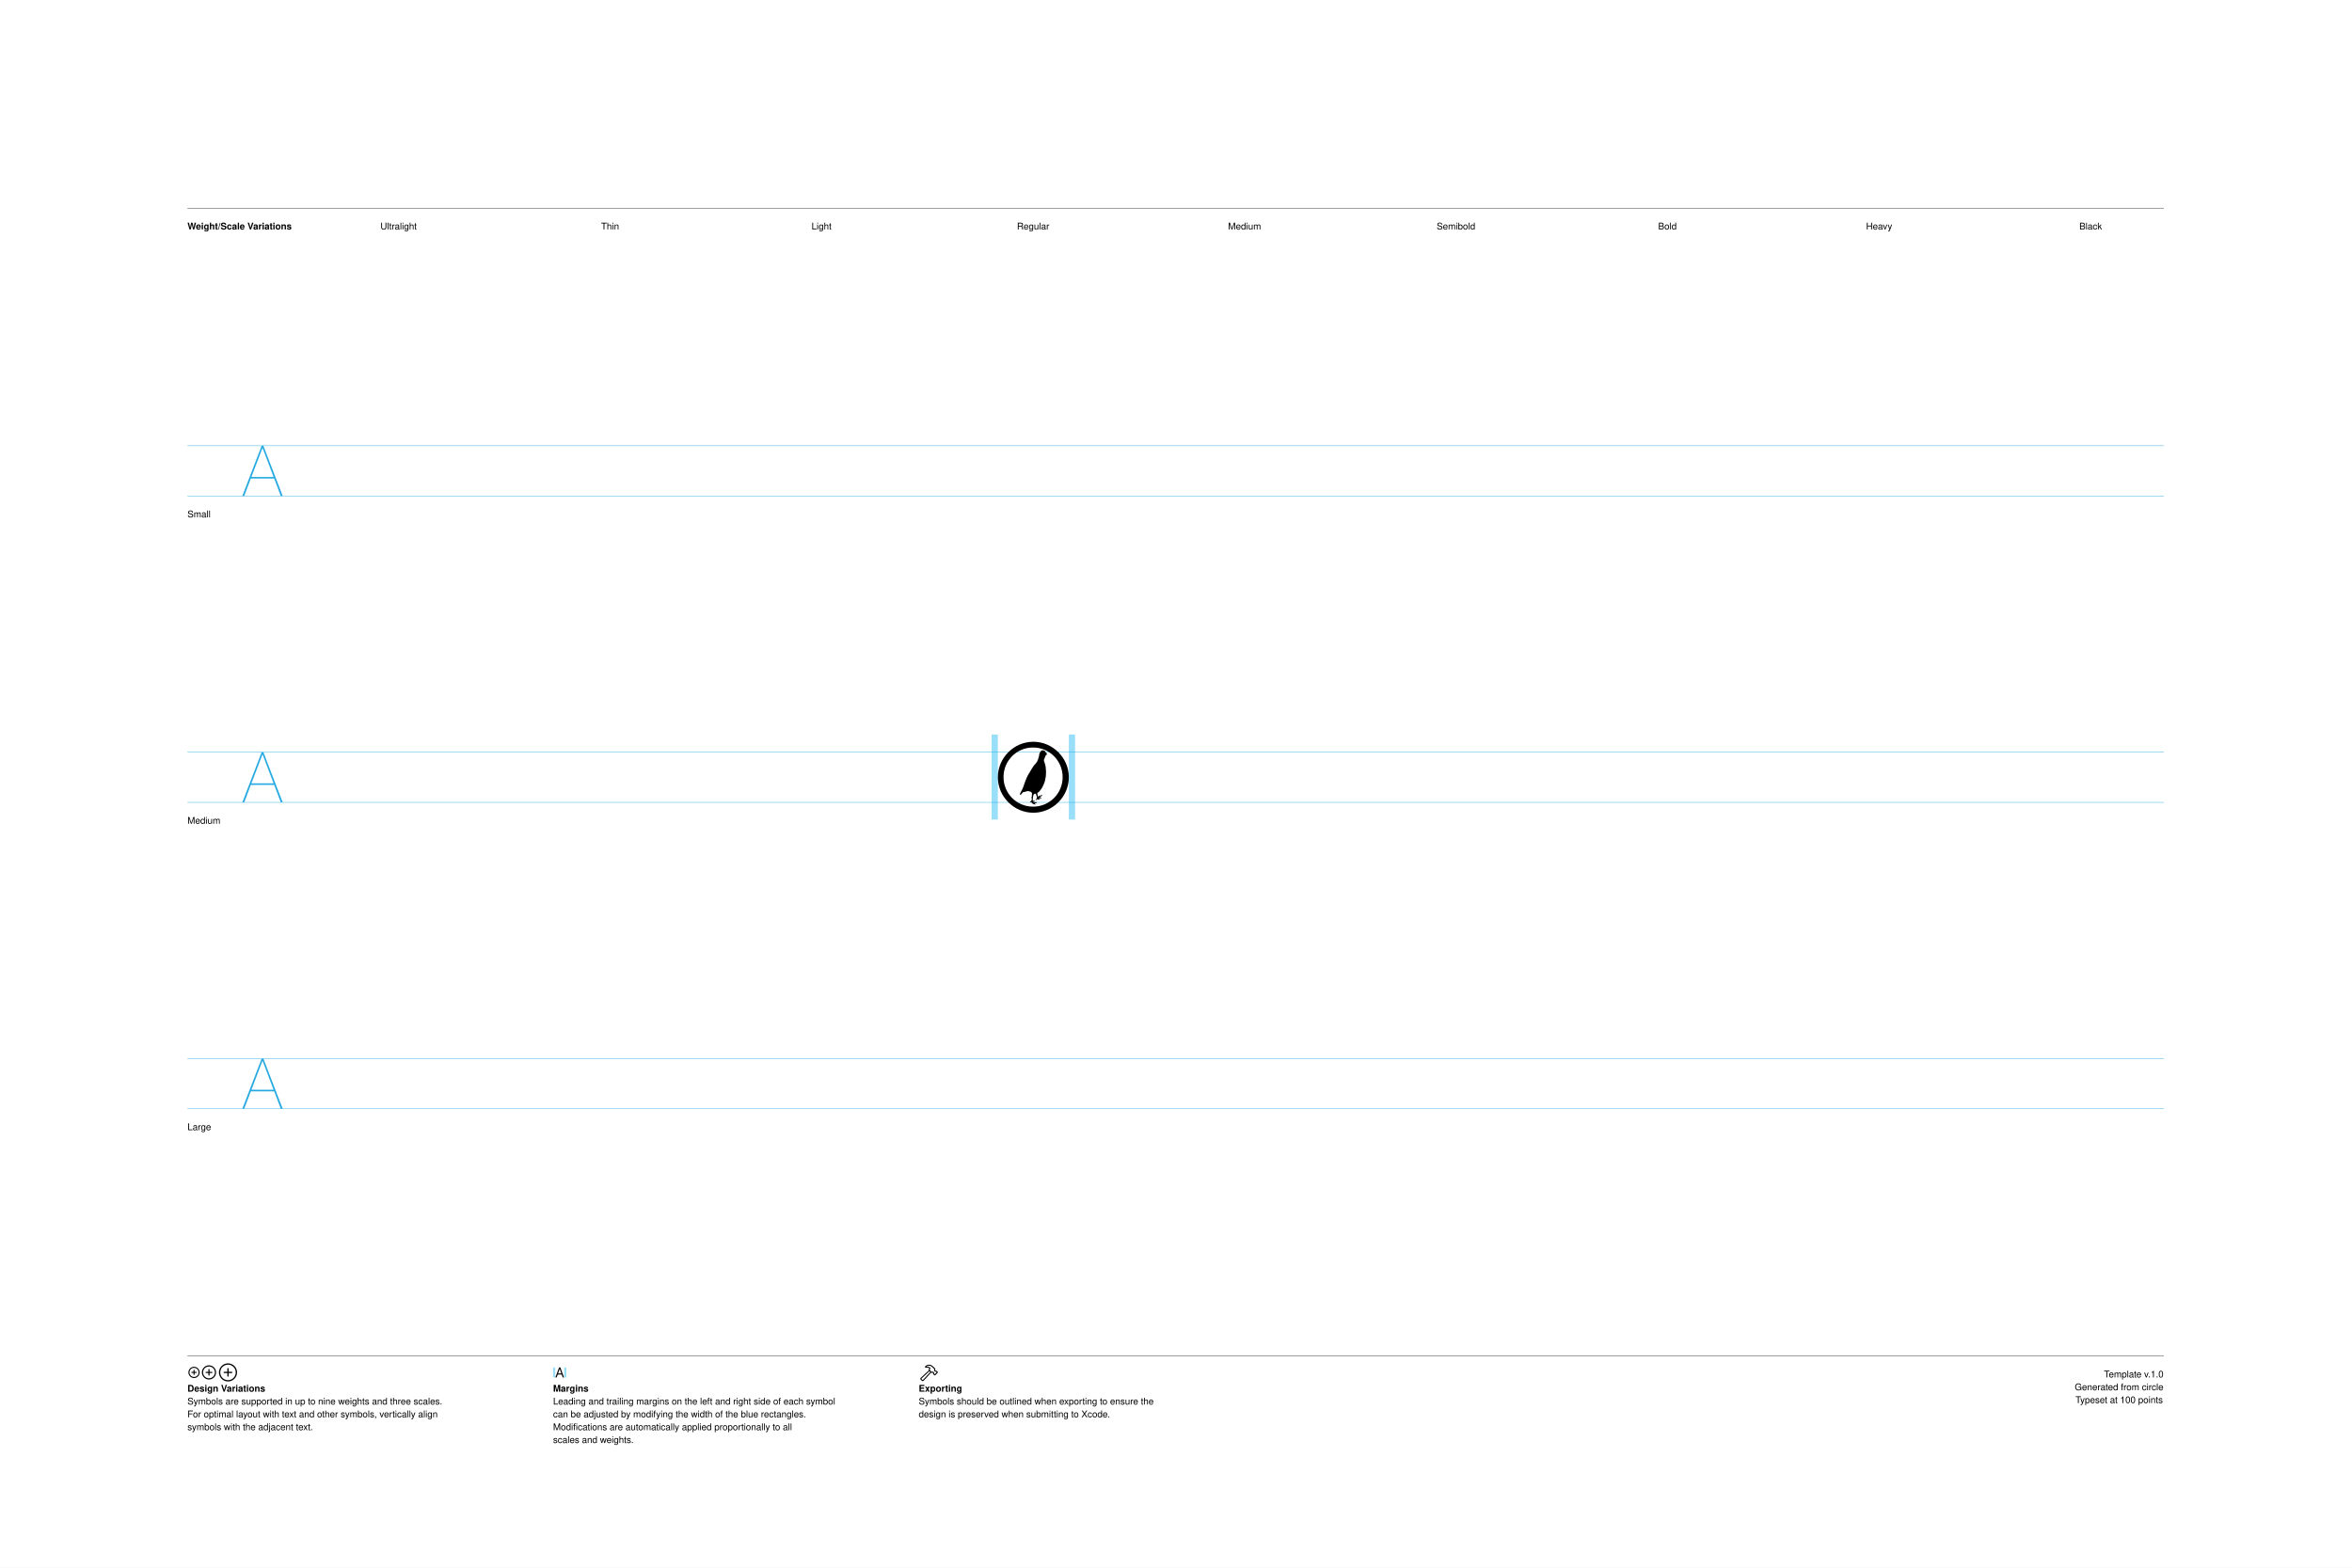
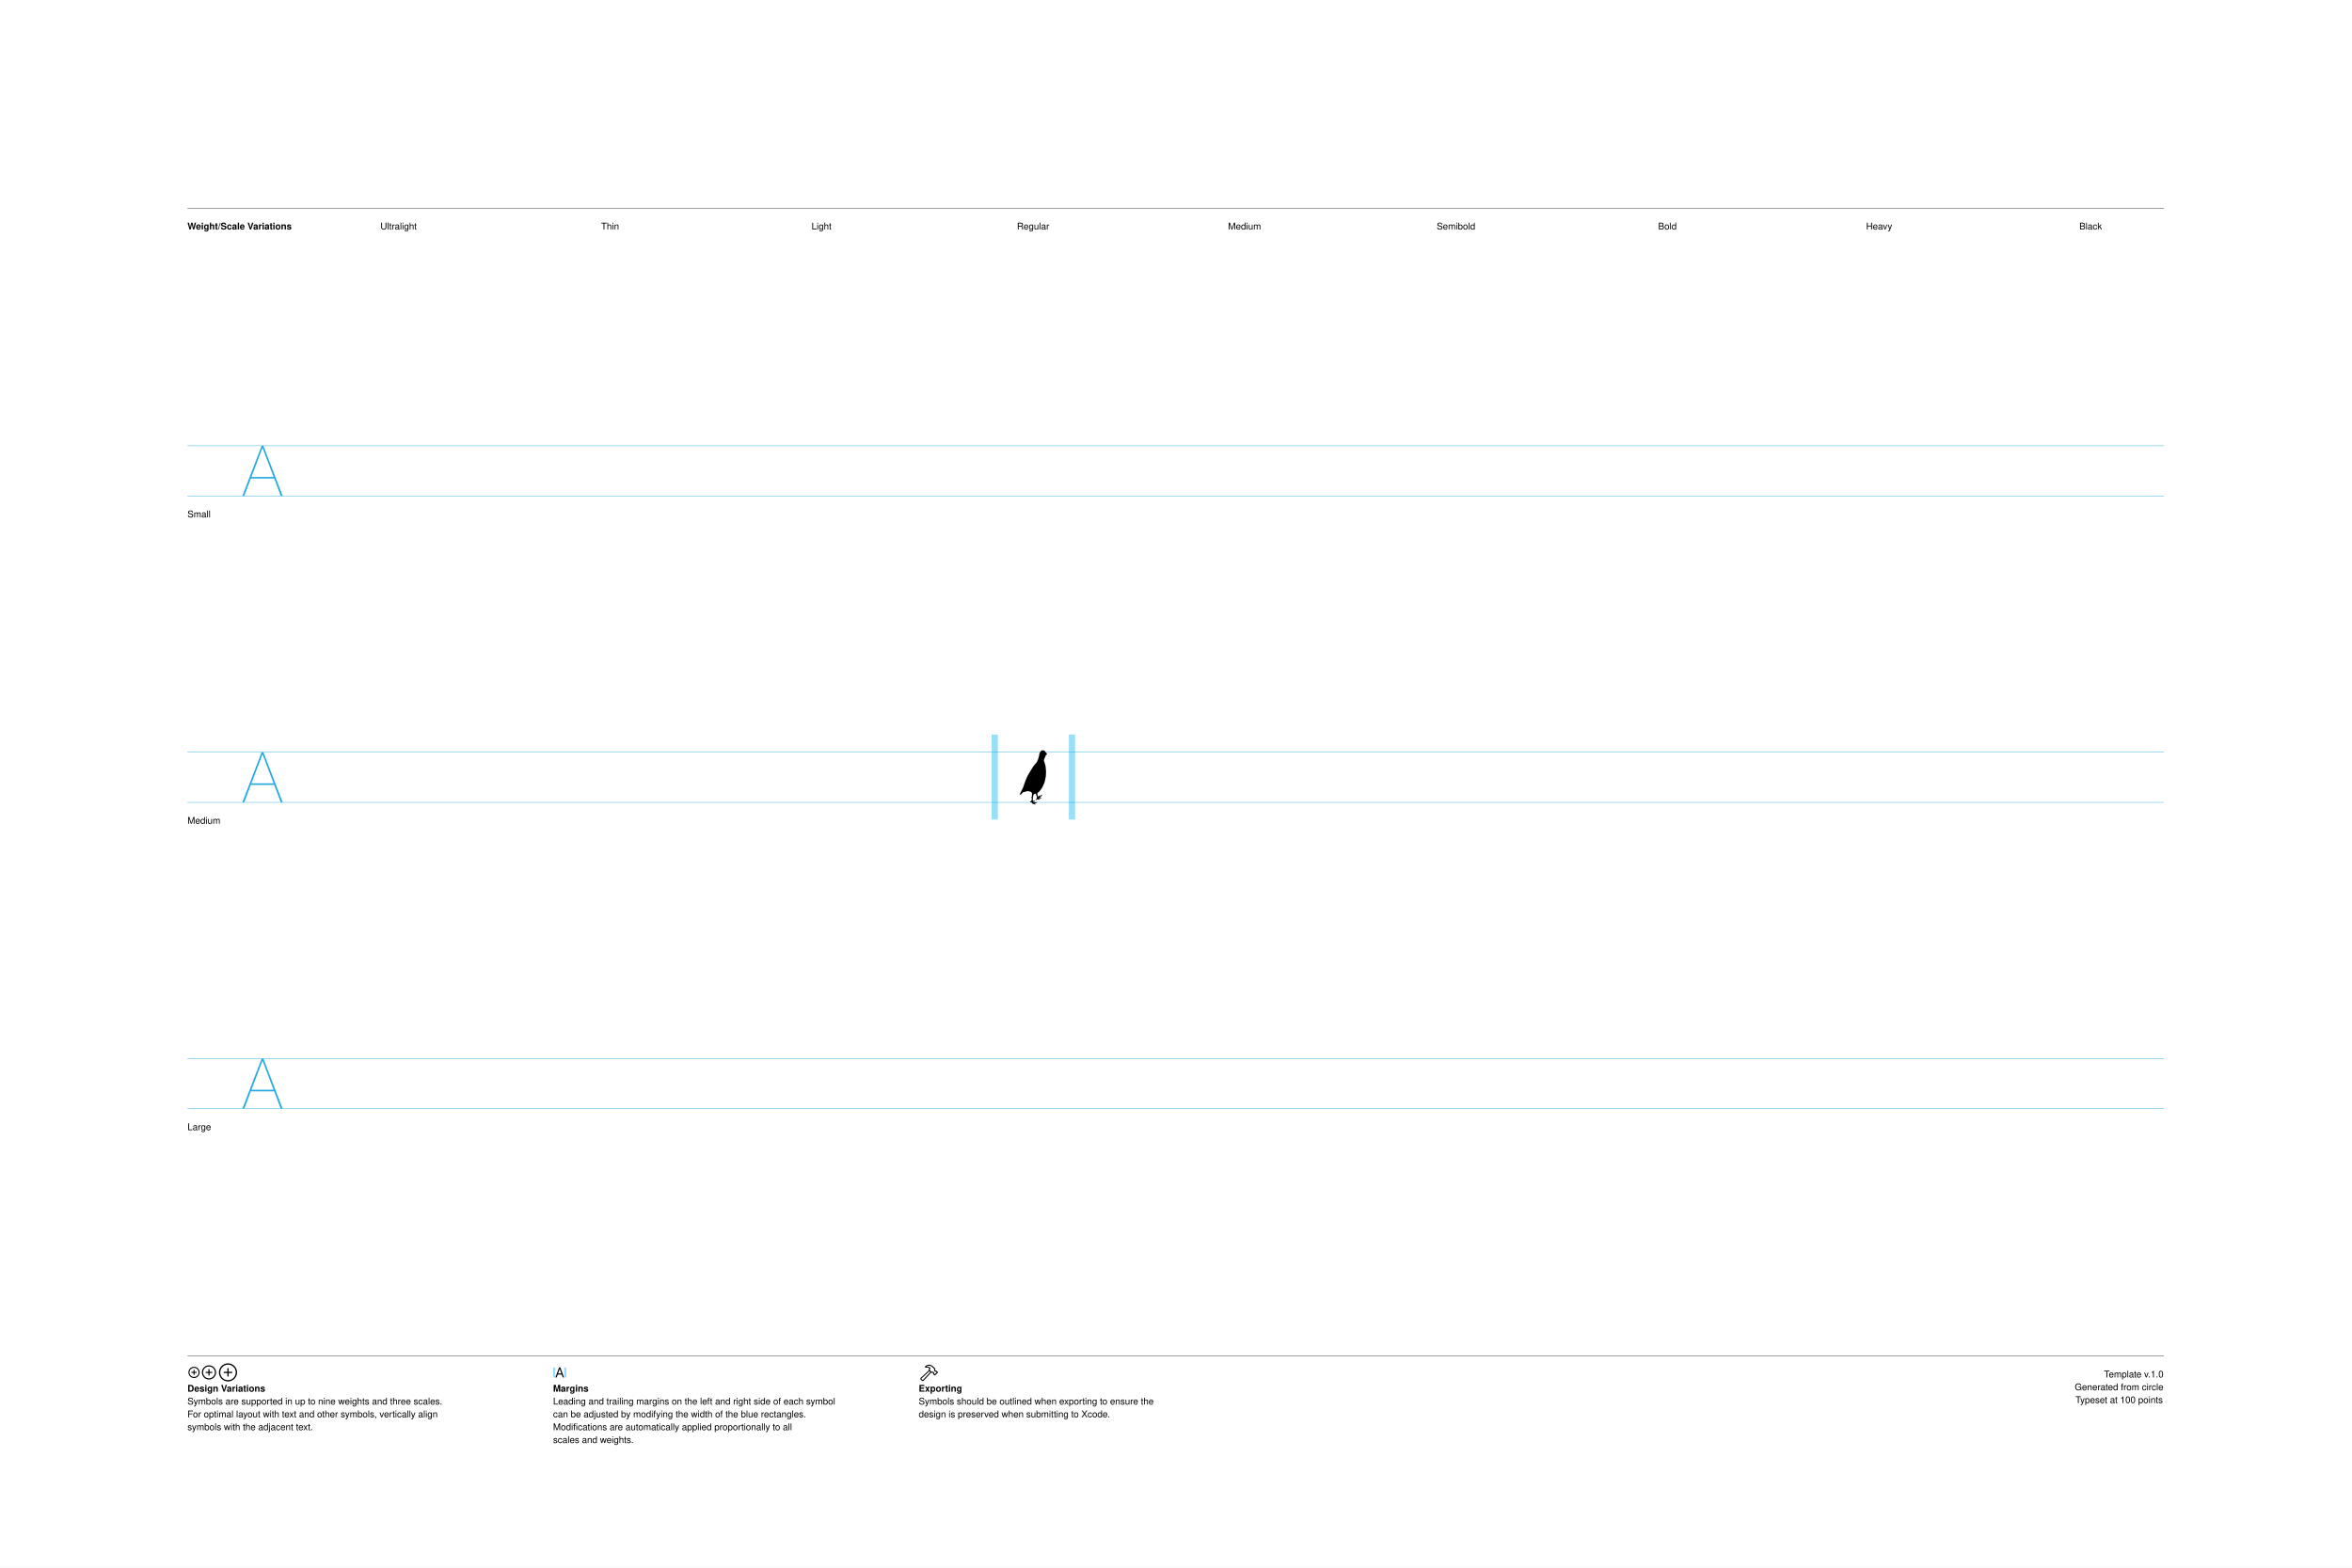
<svg xmlns="http://www.w3.org/2000/svg" width="3300px" height="2200px" viewBox="0 0 3300 2200" version="1.1">
  <g id="Page-1" stroke="none" stroke-width="1" fill="none" fill-rule="evenodd">
    <g id="filter">
      <g id="Notes">
        <rect id="artboard" fill="#FFFFFF" fill-rule="nonzero" x="0" y="0" width="3300" height="2200" />
        <line x1="263" y1="292" x2="3036" y2="292" id="Path" stroke="#000000" stroke-width="0.5" />
        <text id="Weight/Scale-Variations" fill="#000000" font-family="Helvetica-Bold, Helvetica" font-size="13" font-weight="bold">
          <tspan x="263" y="322">Weight/Scale Variations</tspan>
        </text>
        <text id="Ultralight" fill="#000000" font-family="Helvetica" font-size="13" font-weight="normal">
          <tspan x="533.711" y="322">Ultralight</tspan>
        </text>
        <text id="Thin" fill="#000000" font-family="Helvetica" font-size="13" font-weight="normal">
          <tspan x="843.422" y="322">Thin</tspan>
        </text>
        <text id="Light" fill="#000000" font-family="Helvetica" font-size="13" font-weight="normal">
          <tspan x="1138.63" y="322">Light</tspan>
        </text>
        <text id="Regular" fill="#000000" font-family="Helvetica" font-size="13" font-weight="normal">
          <tspan x="1426.84" y="322">Regular</tspan>
        </text>
        <text id="Medium" fill="#000000" font-family="Helvetica" font-size="13" font-weight="normal">
          <tspan x="1723.06" y="322">Medium</tspan>
        </text>
        <text id="Semibold" fill="#000000" font-family="Helvetica" font-size="13" font-weight="normal">
          <tspan x="2015.77" y="322">Semibold</tspan>
        </text>
        <text id="Bold" fill="#000000" font-family="Helvetica" font-size="13" font-weight="normal">
          <tspan x="2326.48" y="322">Bold</tspan>
        </text>
        <text id="Heavy" fill="#000000" font-family="Helvetica" font-size="13" font-weight="normal">
          <tspan x="2618.19" y="322">Heavy</tspan>
        </text>
        <text id="Black" fill="#000000" font-family="Helvetica" font-size="13" font-weight="normal">
          <tspan x="2917.4" y="322">Black</tspan>
        </text>
        <line x1="263" y1="1903" x2="3036" y2="1903" id="Path" stroke="#000000" stroke-width="0.5" />
        <g id="Group" transform="translate(264, 1918)" fill="#000000" fill-rule="nonzero">
          <path d="M8.248,15.83 C12.555,15.83 16.139,12.256 16.139,7.949 C16.139,3.643 12.545,0.068 8.238,0.068 C3.941,0.068 0.367,3.643 0.367,7.949 C0.367,12.256 3.951,15.83 8.248,15.83 Z M8.248,14.346 C4.703,14.346 1.871,11.504 1.871,7.949 C1.871,4.394 4.693,1.553 8.238,1.553 C11.793,1.553 14.635,4.394 14.645,7.949 C14.654,11.504 11.803,14.346 8.248,14.346 Z M8.229,11.572 C8.697,11.572 8.971,11.26 8.971,10.742 L8.971,8.682 L11.197,8.682 C11.695,8.682 12.037,8.428 12.037,7.959 C12.037,7.48 11.715,7.217 11.197,7.217 L8.971,7.217 L8.971,4.99 C8.971,4.473 8.697,4.15 8.229,4.15 C7.76,4.15 7.506,4.492 7.506,4.99 L7.506,7.217 L5.299,7.217 C4.781,7.217 4.449,7.48 4.449,7.959 C4.449,8.428 4.801,8.682 5.299,8.682 L7.506,8.682 L7.506,10.742 C7.506,11.24 7.76,11.572 8.229,11.572 Z" id="Shape" />
        </g>
        <g id="Group" transform="translate(282.506, 1915)" fill="#000000" fill-rule="nonzero">
          <path d="M10.709,20.91 C16.158,20.91 20.67,16.398 20.67,10.949 C20.67,5.51 16.148,0.988 10.699,0.988 C5.26,0.988 0.748,5.51 0.748,10.949 C0.748,16.398 5.27,20.91 10.709,20.91 Z M10.709,19.25 C6.1,19.25 2.418,15.559 2.418,10.949 C2.418,6.35 6.09,2.648 10.699,2.648 C15.309,2.648 19,6.35 19.01,10.949 C19.02,15.559 15.318,19.25 10.709,19.25 Z M10.69,15.588 C11.207,15.588 11.52,15.227 11.52,14.66 L11.52,11.77 L14.576,11.77 C15.123,11.77 15.504,11.486 15.504,10.969 C15.504,10.441 15.143,10.139 14.576,10.139 L11.52,10.139 L11.52,7.072 C11.52,6.496 11.207,6.144 10.69,6.144 C10.172,6.144 9.879,6.516 9.879,7.072 L9.879,10.139 L6.832,10.139 C6.266,10.139 5.895,10.441 5.895,10.969 C5.895,11.486 6.285,11.77 6.832,11.77 L9.879,11.77 L9.879,14.66 C9.879,15.207 10.172,15.588 10.69,15.588 Z" id="Shape" />
        </g>
        <g id="Group" transform="translate(306.924, 1913)" fill="#000000" fill-rule="nonzero">
          <path d="M12.971,25.674 C19.934,25.674 25.695,19.922 25.695,12.959 C25.695,5.996 19.924,0.244 12.961,0.244 C6.008,0.244 0.256,5.996 0.256,12.959 C0.256,19.922 6.018,25.674 12.971,25.674 Z M12.971,23.857 C6.936,23.857 2.082,18.994 2.082,12.959 C2.082,6.924 6.926,2.061 12.961,2.061 C19.006,2.061 23.859,6.924 23.869,12.959 C23.879,18.994 19.016,23.857 12.971,23.857 Z M12.951,18.936 C13.518,18.936 13.869,18.545 13.869,17.939 L13.869,13.867 L18.107,13.867 C18.693,13.867 19.113,13.535 19.113,12.979 C19.113,12.402 18.723,12.061 18.107,12.061 L13.869,12.061 L13.869,7.812 C13.869,7.197 13.518,6.807 12.951,6.807 C12.385,6.807 12.062,7.217 12.062,7.812 L12.062,12.061 L7.834,12.061 C7.219,12.061 6.809,12.402 6.809,12.979 C6.809,13.535 7.238,13.867 7.834,13.867 L12.062,13.867 L12.062,17.939 C12.062,18.525 12.385,18.936 12.951,18.936 Z" id="Shape" />
        </g>
        <text id="Design-Variations" fill="#000000" font-family="Helvetica-Bold, Helvetica" font-size="13" font-weight="bold">
          <tspan x="263" y="1953">Design Variations</tspan>
        </text>
        <text id="Symbols-are-supported-in-up-to-nine-weights-and-three-scales." fill="#000000" font-family="Helvetica" font-size="13" font-weight="normal">
          <tspan x="263" y="1971">Symbols are supported in up to nine weights and three scales.</tspan>
        </text>
        <text id="For-optimal-layout-with-text-and-other-symbols,-vertically-align" fill="#000000" font-family="Helvetica" font-size="13" font-weight="normal">
          <tspan x="263" y="1989">For optimal layout with text and other symbols, vertically align</tspan>
        </text>
        <text id="symbols-with-the-adjacent-text." fill="#000000" font-family="Helvetica" font-size="13" font-weight="normal">
          <tspan x="263" y="2007">symbols with the adjacent text.</tspan>
        </text>
        <rect id="Rectangle" fill="#00AEEF" fill-rule="nonzero" opacity="0.4" x="776" y="1919" width="3" height="14" />
        <g id="Group" transform="translate(779, 1918)" fill="#000000" fill-rule="nonzero">
          <path d="M10.527,15 L12.373,15 L7.178,0.908 L5.439,0.908 L0.244,15 L2.09,15 L3.506,10.967 L9.111,10.967 L10.527,15 Z M6.279,3.047 L6.338,3.047 L8.594,9.473 L4.023,9.473 L6.279,3.047 Z" id="Shape" />
        </g>
        <rect id="Rectangle" fill="#00AEEF" fill-rule="nonzero" opacity="0.4" x="791.617" y="1919" width="3" height="14" />
        <text id="Margins" fill="#000000" font-family="Helvetica-Bold, Helvetica" font-size="13" font-weight="bold">
          <tspan x="776" y="1953">Margins</tspan>
        </text>
        <text id="Leading-and-trailing-margins-on-the-left-and-right-side-of-each-symbol" fill="#000000" font-family="Helvetica" font-size="13" font-weight="normal">
          <tspan x="776" y="1971">Leading and trailing margins on the left and right side of each symbol</tspan>
        </text>
        <text id="can-be-adjusted-by-modifying-the-width-of-the-blue-rectangles." fill="#000000" font-family="Helvetica" font-size="13" font-weight="normal">
          <tspan x="776" y="1989">can be adjusted by modifying the width of the blue rectangles.</tspan>
        </text>
        <text id="Modifications-are-automatically-applied-proportionally-to-all" fill="#000000" font-family="Helvetica" font-size="13" font-weight="normal">
          <tspan x="776" y="2007">Modifications are automatically applied proportionally to all</tspan>
        </text>
        <text id="scales-and-weights." fill="#000000" font-family="Helvetica" font-size="13" font-weight="normal">
          <tspan x="776" y="2025">scales and weights.</tspan>
        </text>
        <g id="Group" transform="translate(1291, 1915)" fill="#000000" fill-rule="nonzero">
          <path d="M0.832,21.115 L2.375,22.658 C3.225,23.488 4.191,23.42 5.061,22.463 L15.275,11.34 C15.705,11.633 16.096,11.623 16.564,11.525 L17.609,11.311 L18.303,12.004 L18.254,12.521 C18.186,13.049 18.352,13.469 18.85,13.967 L19.66,14.777 C20.168,15.285 20.822,15.314 21.301,14.836 L24.553,11.584 C25.031,11.105 25.012,10.451 24.504,9.943 L23.684,9.123 C23.186,8.625 22.775,8.449 22.238,8.527 L21.711,8.586 L21.057,7.922 L21.34,6.779 C21.486,6.213 21.34,5.744 20.715,5.139 L18.303,2.746 C14.758,-0.779 10.227,-0.672 7.111,2.463 C6.691,2.893 6.643,3.478 6.916,3.908 C7.15,4.279 7.629,4.504 8.273,4.338 C9.787,3.957 11.301,4.074 12.785,5.08 L12.16,6.662 C11.926,7.248 11.945,7.727 12.18,8.166 L1.018,18.439 C0.08,19.309 -0.027,20.256 0.832,21.115 Z M8.674,2.853 C11.34,0.861 14.65,1.174 17.053,3.586 L19.68,6.193 C19.914,6.428 19.943,6.613 19.885,6.906 L19.504,8.469 L21.076,10.041 L22.043,9.953 C22.326,9.924 22.414,9.943 22.639,10.168 L23.264,10.793 L20.51,13.537 L19.885,12.922 C19.66,12.697 19.641,12.6 19.67,12.316 L19.758,11.359 L18.195,9.797 L16.574,10.109 C16.291,10.168 16.145,10.168 15.91,9.924 L13.732,7.746 C13.508,7.512 13.479,7.375 13.605,7.053 L14.553,4.777 C12.951,3.244 10.842,2.394 8.801,3.049 C8.713,3.078 8.645,3.059 8.615,3.019 C8.586,2.971 8.586,2.922 8.674,2.853 Z M2.102,20.412 C1.613,19.914 1.789,19.611 2.121,19.309 L13.078,9.191 L14.309,10.422 L4.152,21.35 C3.85,21.682 3.469,21.779 3.068,21.379 L2.102,20.412 Z" id="Shape" />
        </g>
        <text id="Exporting" fill="#000000" font-family="Helvetica-Bold, Helvetica" font-size="13" font-weight="bold">
          <tspan x="1289" y="1953">Exporting</tspan>
        </text>
        <text id="Symbols-should-be-outlined-when-exporting-to-ensure-the" fill="#000000" font-family="Helvetica" font-size="13" font-weight="normal">
          <tspan x="1289" y="1971">Symbols should be outlined when exporting to ensure the</tspan>
        </text>
        <text id="design-is-preserved-when-submitting-to-Xcode." fill="#000000" font-family="Helvetica" font-size="13" font-weight="normal">
          <tspan x="1289" y="1989">design is preserved when submitting to Xcode.</tspan>
        </text>
        <text id="Template-v.1.0" fill="#000000" font-family="Helvetica" font-size="13" font-weight="normal">
          <tspan x="2952" y="1933">Template v.1.0</tspan>
        </text>
        <text id="Generated-from-circle" fill="#000000" font-family="Helvetica" font-size="13" font-weight="normal">
          <tspan x="2911" y="1951">Generated from circle</tspan>
        </text>
        <text id="Typeset-at-100-points" fill="#000000" font-family="Helvetica" font-size="13" font-weight="normal">
          <tspan x="2912" y="1969">Typeset at 100 points</tspan>
        </text>
        <text id="Small" fill="#000000" font-family="Helvetica" font-size="13" font-weight="normal">
          <tspan x="263" y="726">Small</tspan>
        </text>
        <text id="Medium" fill="#000000" font-family="Helvetica" font-size="13" font-weight="normal">
          <tspan x="263" y="1156">Medium</tspan>
        </text>
        <text id="Large" fill="#000000" font-family="Helvetica" font-size="13" font-weight="normal">
          <tspan x="263" y="1586">Large</tspan>
        </text>
      </g>
      <g id="Guides" transform="translate(263, 625)">
        <g id="H-reference" transform="translate(76, 0)" fill="#27AAE1" fill-rule="nonzero">
          <path d="M54.932,71 L57.666,71 L30.566,0.541 L28.076,0.541 L0.977,71 L3.662,71 L12.94,46.537 L45.703,46.537 L54.932,71 Z M29.199,3.91 L29.443,3.91 L44.824,44.291 L13.818,44.291 L29.199,3.91 Z" id="Shape" />
        </g>
        <line x1="0" y1="71" x2="2773" y2="71" id="Baseline-S" stroke="#27AAE1" stroke-width="0.577" />
        <line x1="0" y1="0.541" x2="2773" y2="0.541" id="Capline-S" stroke="#27AAE1" stroke-width="0.577" />
        <g id="H-reference" transform="translate(76, 430)" fill="#27AAE1" fill-rule="nonzero">
          <path d="M54.932,71 L57.666,71 L30.566,0.541 L28.076,0.541 L0.977,71 L3.662,71 L12.94,46.537 L45.703,46.537 L54.932,71 Z M29.199,3.91 L29.443,3.91 L44.824,44.291 L13.818,44.291 L29.199,3.91 Z" id="Shape" />
        </g>
        <line x1="0" y1="501" x2="2773" y2="501" id="Baseline-M" stroke="#27AAE1" stroke-width="0.577" />
        <line x1="0" y1="430.54" x2="2773" y2="430.54" id="Capline-M" stroke="#27AAE1" stroke-width="0.577" />
        <g id="H-reference" transform="translate(76, 860)" fill="#27AAE1" fill-rule="nonzero">
          <path d="M54.932,71 L57.666,71 L30.566,0.541 L28.076,0.541 L0.977,71 L3.662,71 L12.94,46.537 L45.703,46.537 L54.932,71 Z M29.199,3.91 L29.443,3.91 L44.824,44.291 L13.818,44.291 L29.199,3.91 Z" id="Shape" />
        </g>
        <line x1="0" y1="931" x2="2773" y2="931" id="Baseline-L" stroke="#27AAE1" stroke-width="0.577" />
        <line x1="0" y1="860.54" x2="2773" y2="860.54" id="Capline-L" stroke="#27AAE1" stroke-width="0.577" />
        <rect id="left-margin" fill="#00AEEF" fill-rule="nonzero" opacity="0.4" x="1128.3" y="405.79" width="8.74" height="119.336" />
        <rect id="right-margin" fill="#00AEEF" fill-rule="nonzero" opacity="0.4" x="1236.65" y="405.79" width="8.74" height="119.336" />
      </g>
      <g id="Symbols" transform="translate(1399, 1040)" fill="#000000" fill-rule="nonzero">
        <g id="Regular-M" transform="translate(0.3, 0)">
-           <path d="M50.545,100.551 C77.791,100.551 100.35,77.992 100.35,50.746 C100.35,23.549 77.742,0.941 50.496,0.941 C23.299,0.941 0.74,23.549 0.74,50.746 C0.74,77.992 23.348,100.551 50.545,100.551 Z M50.155,92.008 C27.108,92.008 8.7,73.551 8.7,50.504 C8.7,27.506 27.059,9 50.106,9 C73.153,9 91.61,27.506 91.659,50.504 C91.708,73.551 73.202,92.008 50.155,92.008 Z" id="Shape" />
          <path d="M39.24,56.225 C39.354,56.002 39.463,55.817 39.548,55.608 C39.881,54.805 40.204,53.997 40.527,53.185 C40.679,52.8 40.812,52.378 40.968,52.007 C41.149,51.575 41.32,51.1 41.553,50.782 C41.852,50.373 41.975,49.77 42.194,49.285 C42.265,49.133 42.365,49.024 42.446,48.882 C42.75,48.335 43.044,47.775 43.348,47.243 C43.681,46.673 44.032,46.132 44.369,45.566 C44.635,45.125 44.892,44.664 45.153,44.213 C45.229,44.089 45.319,43.989 45.39,43.866 C45.728,43.31 46.065,42.759 46.388,42.184 C46.611,41.795 46.801,41.348 47.02,40.959 C47.243,40.555 47.485,40.18 47.727,39.805 C47.784,39.714 47.865,39.676 47.917,39.591 L48.739,38.275 L49.879,36.47 C50.078,36.157 50.273,35.819 50.482,35.52 C50.81,35.045 51.147,34.603 51.48,34.152 C51.622,33.962 51.765,33.763 51.917,33.601 C52.192,33.311 52.486,33.064 52.752,32.756 C53.137,32.323 53.508,31.853 53.883,31.397 C54.158,31.065 54.443,30.751 54.709,30.39 C54.994,30.01 55.256,29.583 55.522,29.179 C55.545,29.146 55.56,29.084 55.588,29.055 C55.987,28.656 56.168,27.915 56.429,27.298 C56.676,26.699 56.97,26.158 57.198,25.54 C57.388,25.018 57.616,24.519 57.697,23.873 C57.725,23.626 57.82,23.403 57.887,23.17 C57.911,23.099 57.958,23.037 57.958,22.966 C57.991,22.325 58.314,21.973 58.419,21.408 C58.495,20.971 58.58,20.539 58.647,20.092 C58.799,19.114 58.865,18.073 59.217,17.228 C59.359,16.895 59.545,16.62 59.711,16.325 C59.891,15.993 60.067,15.66 60.257,15.352 C60.457,15.024 60.666,14.701 60.884,14.416 C61.112,14.121 61.364,13.893 61.596,13.608 C61.91,13.243 62.242,13.076 62.618,13.076 C63.093,13.076 63.568,13.019 64.043,13 C64.266,12.996 64.489,13.029 64.708,13.048 C64.983,13.067 65.259,13.067 65.524,13.124 C65.657,13.152 65.786,13.281 65.909,13.385 C66.242,13.661 66.574,13.922 66.897,14.24 C67.266,14.597 67.525,15.052 67.643,15.551 C67.681,15.708 67.785,15.855 67.876,15.931 C68.161,16.169 68.455,16.335 68.731,16.596 C68.978,16.819 69.253,17.043 69.415,17.413 C69.576,17.793 69.628,18.339 69.695,18.829 C69.723,19.019 69.633,19.18 69.486,19.142 C69.31,19.095 69.125,19 68.963,19.066 C68.526,19.251 68.137,19.522 67.871,20.296 C67.562,21.204 67.182,22.03 66.821,22.88 C66.403,23.859 65.966,24.809 65.567,25.802 C65.336,26.374 65.28,27.002 65.406,27.607 C65.524,28.129 65.71,28.614 65.876,29.098 C66.113,29.796 66.37,30.466 66.598,31.169 C66.854,31.948 67.116,32.737 67.32,33.558 C67.51,34.318 67.662,35.112 67.762,35.919 C67.933,37.297 68.051,38.693 68.175,40.09 C68.227,40.688 68.237,41.296 68.27,41.899 C68.294,42.317 68.355,42.74 68.341,43.153 C68.313,44.284 68.251,45.414 68.208,46.545 C68.175,47.348 68.161,48.155 68.104,48.943 C68.056,49.494 67.947,50.026 67.852,50.558 C67.54,52.346 67.18,54.124 66.774,55.893 C66.603,56.619 66.394,57.327 66.175,58.006 C66.033,58.429 65.828,58.776 65.672,59.18 C65.534,59.522 65.434,59.916 65.292,60.258 C65.069,60.799 64.826,61.312 64.589,61.84 C64.541,61.949 64.484,62.049 64.427,62.153 C64.095,62.818 63.762,63.483 63.439,64.162 C63.297,64.447 63.197,64.799 63.05,65.07 C62.846,65.445 62.622,65.782 62.404,66.115 C62.067,66.61 61.719,67.098 61.359,67.578 C61.074,67.967 60.765,68.319 60.466,68.694 C60.138,69.102 59.82,69.535 59.488,69.929 C59.131,70.356 58.77,70.774 58.395,71.164 C58.158,71.416 57.911,71.639 57.654,71.829 C57.402,72.014 57.132,72.138 56.87,72.304 C56.69,72.413 56.5,72.518 56.339,72.689 C56.125,72.912 56.092,73.458 56.191,73.981 C56.353,74.821 56.495,75.667 56.647,76.512 C56.662,76.579 56.695,76.636 56.704,76.702 C56.747,76.997 56.809,77.287 56.818,77.581 C56.828,77.952 57.003,78.189 57.208,78.132 C57.445,78.075 57.578,77.809 57.692,77.505 C57.823,77.115 58.11,76.796 58.485,76.626 C58.77,76.47 59.07,76.417 59.364,76.294 C59.488,76.246 59.597,76.128 59.716,76.341 C59.792,76.47 59.782,76.508 59.697,76.593 C59.654,76.641 59.63,76.75 59.602,76.831 C59.564,76.935 59.54,77.068 59.492,77.125 C59.302,77.325 59.112,77.486 58.922,77.681 C58.88,77.728 58.856,77.833 58.827,77.909 C58.875,77.942 58.941,78.023 58.989,78.004 C59.143,77.927 59.287,77.832 59.416,77.719 C60.248,77.006 61.079,76.28 61.905,75.558 C62.027,75.453 62.147,75.347 62.266,75.239 C62.451,75.068 62.708,75.159 62.855,75.429 C62.912,75.534 62.993,75.6 63.017,75.629 C62.646,76.118 62.271,76.645 61.877,77.135 C61.525,77.572 61.164,77.994 60.799,78.379 C60.471,78.719 60.122,79.038 59.754,79.334 C59.44,79.586 59.108,79.771 58.789,79.989 C58.609,80.111 58.431,80.238 58.257,80.369 C58.229,80.388 58.21,80.469 58.191,80.521 C58.234,80.545 58.276,80.597 58.314,80.588 L59.184,80.26 L60.699,79.738 C60.984,79.647 61.254,79.405 61.577,79.548 C61.767,79.624 61.986,79.419 62.195,79.362 C62.242,79.353 62.299,79.424 62.356,79.457 C62.309,79.533 62.271,79.614 62.219,79.671 C62.128,79.785 62.038,79.937 61.934,79.985 C61.744,80.08 61.539,80.08 61.349,80.179 C61.159,80.279 60.984,80.464 60.803,80.607 C60.732,80.661 60.656,80.709 60.575,80.749 C60.148,80.968 59.72,81.191 59.288,81.4 C58.927,81.571 58.566,81.718 58.21,81.885 C58.162,81.908 58.115,81.98 58.067,82.027 C58.02,82.065 57.972,82.155 57.925,82.141 C57.673,82.046 57.426,82.189 57.174,82.179 C57.151,82.179 57.127,82.141 57.103,82.127 C56.866,81.946 56.643,81.695 56.396,81.604 C56.039,81.476 55.683,81.524 55.365,81.961 C55.064,82.384 54.734,82.785 54.377,83.162 C54.215,83.329 54.006,83.352 53.812,83.409 C53.717,83.443 53.622,83.414 53.503,83.352 C53.664,83.191 53.821,83.01 53.987,82.863 C54.249,82.64 54.429,82.345 54.481,81.78 C54.522,81.474 54.62,81.179 54.771,80.911 C54.983,80.524 55.219,80.151 55.479,79.795 C55.731,79.438 55.612,78.997 55.574,78.602 C55.53,78.222 55.457,77.846 55.355,77.477 C55.294,77.234 55.194,77.021 55.108,76.797 C55.094,76.759 55.061,76.702 55.051,76.702 C54.861,76.764 54.885,76.465 54.819,76.294 C54.759,76.112 54.663,75.944 54.538,75.8 C54.325,75.577 54.287,75.42 54.348,74.992 C54.382,74.75 54.372,74.484 54.372,74.223 C54.372,74.175 54.344,74.095 54.32,74.085 C53.964,73.976 53.607,73.776 53.251,73.791 C52.871,73.805 52.491,74.014 52.121,74.152 C51.628,74.381 51.203,74.732 50.886,75.173 C50.781,75.296 50.724,75.558 50.663,75.771 C50.591,76.018 50.534,76.284 50.473,76.541 C50.359,77.002 50.226,77.443 50.135,77.918 C50.042,78.375 49.976,78.836 49.936,79.301 C49.884,79.999 49.917,80.73 49.817,81.4 C49.732,81.989 49.717,82.573 49.689,83.158 C49.665,83.633 49.76,83.861 50.012,83.837 C50.477,83.799 50.948,83.742 51.408,83.637 C51.712,83.571 52.012,83.409 52.311,83.305 C52.406,83.267 52.662,83.656 52.653,83.827 C52.653,83.894 52.605,83.984 52.567,84.003 C52.297,84.16 52.016,84.293 51.746,84.45 C51.399,84.649 51.057,84.863 50.71,85.067 C50.639,85.105 50.558,85.115 50.492,85.181 C50.43,85.238 50.378,85.343 50.321,85.428 C50.378,85.523 50.43,85.699 50.492,85.713 C50.72,85.751 50.957,85.761 51.185,85.751 C51.366,85.737 51.546,85.642 51.727,85.628 C51.831,85.618 51.94,85.727 52.045,85.713 C52.206,85.694 52.363,85.599 52.524,85.571 C52.619,85.552 52.733,85.537 52.795,85.623 C52.971,85.87 53.142,85.856 53.351,85.808 C53.759,85.713 54.177,85.713 54.595,85.68 C54.885,85.656 55.175,85.632 55.469,85.632 C55.517,85.628 55.564,85.718 55.598,85.756 L55.807,85.727 L55.835,85.856 C55.626,86.074 55.427,86.354 55.203,86.497 C54.225,87.114 53.208,87.428 52.173,87.433 C52.054,87.433 51.936,87.461 51.822,87.48 C51.807,87.48 51.788,87.499 51.708,87.542 C51.836,87.604 51.902,87.651 51.978,87.67 C52.225,87.741 52.486,87.746 52.719,87.889 C53.066,88.102 53.394,88.411 53.726,88.682 C53.75,88.701 53.783,88.767 53.778,88.801 C53.778,88.853 53.745,88.929 53.721,88.943 C53.648,88.98 53.566,89 53.484,89 C53.061,88.976 52.643,88.995 52.23,88.896 C51.836,88.801 51.456,88.573 51.071,88.421 C50.976,88.373 50.862,88.406 50.767,88.359 C50.226,88.102 49.684,87.827 49.143,87.561 C49.109,87.542 49.062,87.494 49.043,87.513 C48.877,87.737 48.805,87.466 48.729,87.304 C48.541,86.918 48.364,86.527 48.197,86.131 C48.159,86.031 48.164,85.865 48.145,85.727 C48.112,85.495 48.022,85.461 47.913,85.523 C47.661,85.67 47.414,85.827 47.162,85.965 C47.091,86.008 47.005,86.031 46.934,86.012 C46.665,85.936 46.401,85.841 46.146,85.727 C46.065,85.685 45.994,85.542 45.927,85.423 C45.918,85.4 45.956,85.224 45.989,85.195 C46.312,84.934 46.644,84.711 46.963,84.431 C47.263,84.159 47.544,83.867 47.803,83.557 C48.03,83.325 48.171,83.024 48.202,82.702 C48.231,82.421 48.259,82.146 48.264,81.87 C48.264,81.367 48.226,80.863 48.25,80.369 C48.263,80.007 48.183,79.647 48.017,79.324 C47.841,78.935 47.875,78.336 48.131,78.199 C48.482,78.013 48.535,77.505 48.549,77.035 C48.568,76.037 48.52,75.03 48.52,74.028 C48.52,73.662 48.568,73.292 48.791,73.102 C48.929,72.983 48.867,72.855 48.777,72.779 C48.421,72.494 48.065,72.218 47.713,71.929 C47.618,71.853 47.523,71.739 47.433,71.644 C47.409,71.615 47.39,71.572 47.366,71.558 C47.058,71.344 46.758,71.083 46.44,70.941 C46.093,70.793 45.728,70.755 45.367,70.684 C44.996,70.608 44.626,70.561 44.255,70.485 C44.17,70.466 44.089,70.342 44.003,70.328 C43.742,70.276 43.477,70.245 43.21,70.233 C42.802,70.223 42.398,70.238 41.99,70.242 L41.909,70.247 C41.576,70.375 41.239,70.508 40.902,70.622 C40.674,70.698 40.441,70.736 40.213,70.789 C39.786,70.888 39.358,70.969 38.931,71.093 C38.513,71.211 38.09,71.378 37.672,71.511 C37.61,71.53 37.544,71.511 37.482,71.52 C37.197,71.549 36.903,71.558 36.613,71.62 C36.379,71.672 36.153,71.751 35.938,71.857 C35.843,71.905 35.748,72.038 35.658,72.142 C35.231,72.613 34.799,73.078 34.376,73.567 C34.271,73.686 34.2,73.9 34.1,74.047 C34.002,74.204 33.884,74.348 33.749,74.475 C33.583,74.617 33.397,74.703 33.226,74.831 C32.989,75.002 32.766,75.192 32.533,75.372 C32.491,75.407 32.44,75.43 32.386,75.439 C32.329,75.444 32.267,75.42 32.21,75.406 C31.877,75.349 31.763,75.154 31.702,74.541 C31.695,74.449 31.708,74.357 31.74,74.27 C31.987,73.667 32.243,73.064 32.495,72.465 L32.808,71.71 C32.823,71.672 32.837,71.625 32.856,71.596 C33.07,71.245 33.283,70.907 33.492,70.551 C33.578,70.399 33.625,70.181 33.711,70.029 C33.844,69.777 33.996,69.558 34.134,69.321 C34.229,69.164 34.324,69.003 34.409,68.827 C34.765,68.105 35.126,67.378 35.478,66.642 C35.573,66.442 35.644,66.205 35.725,65.986 C35.744,65.939 35.748,65.858 35.772,65.844 C36.143,65.578 36.233,64.894 36.428,64.381 C36.684,63.702 36.888,62.942 37.126,62.234 C37.283,61.768 37.468,61.341 37.629,60.885 C38.009,59.854 38.375,58.814 38.746,57.778 L39.221,56.458 C39.244,56.377 39.235,56.258 39.24,56.22 L39.24,56.225 Z" id="Path" />
        </g>
      </g>
    </g>
  </g>
</svg>
